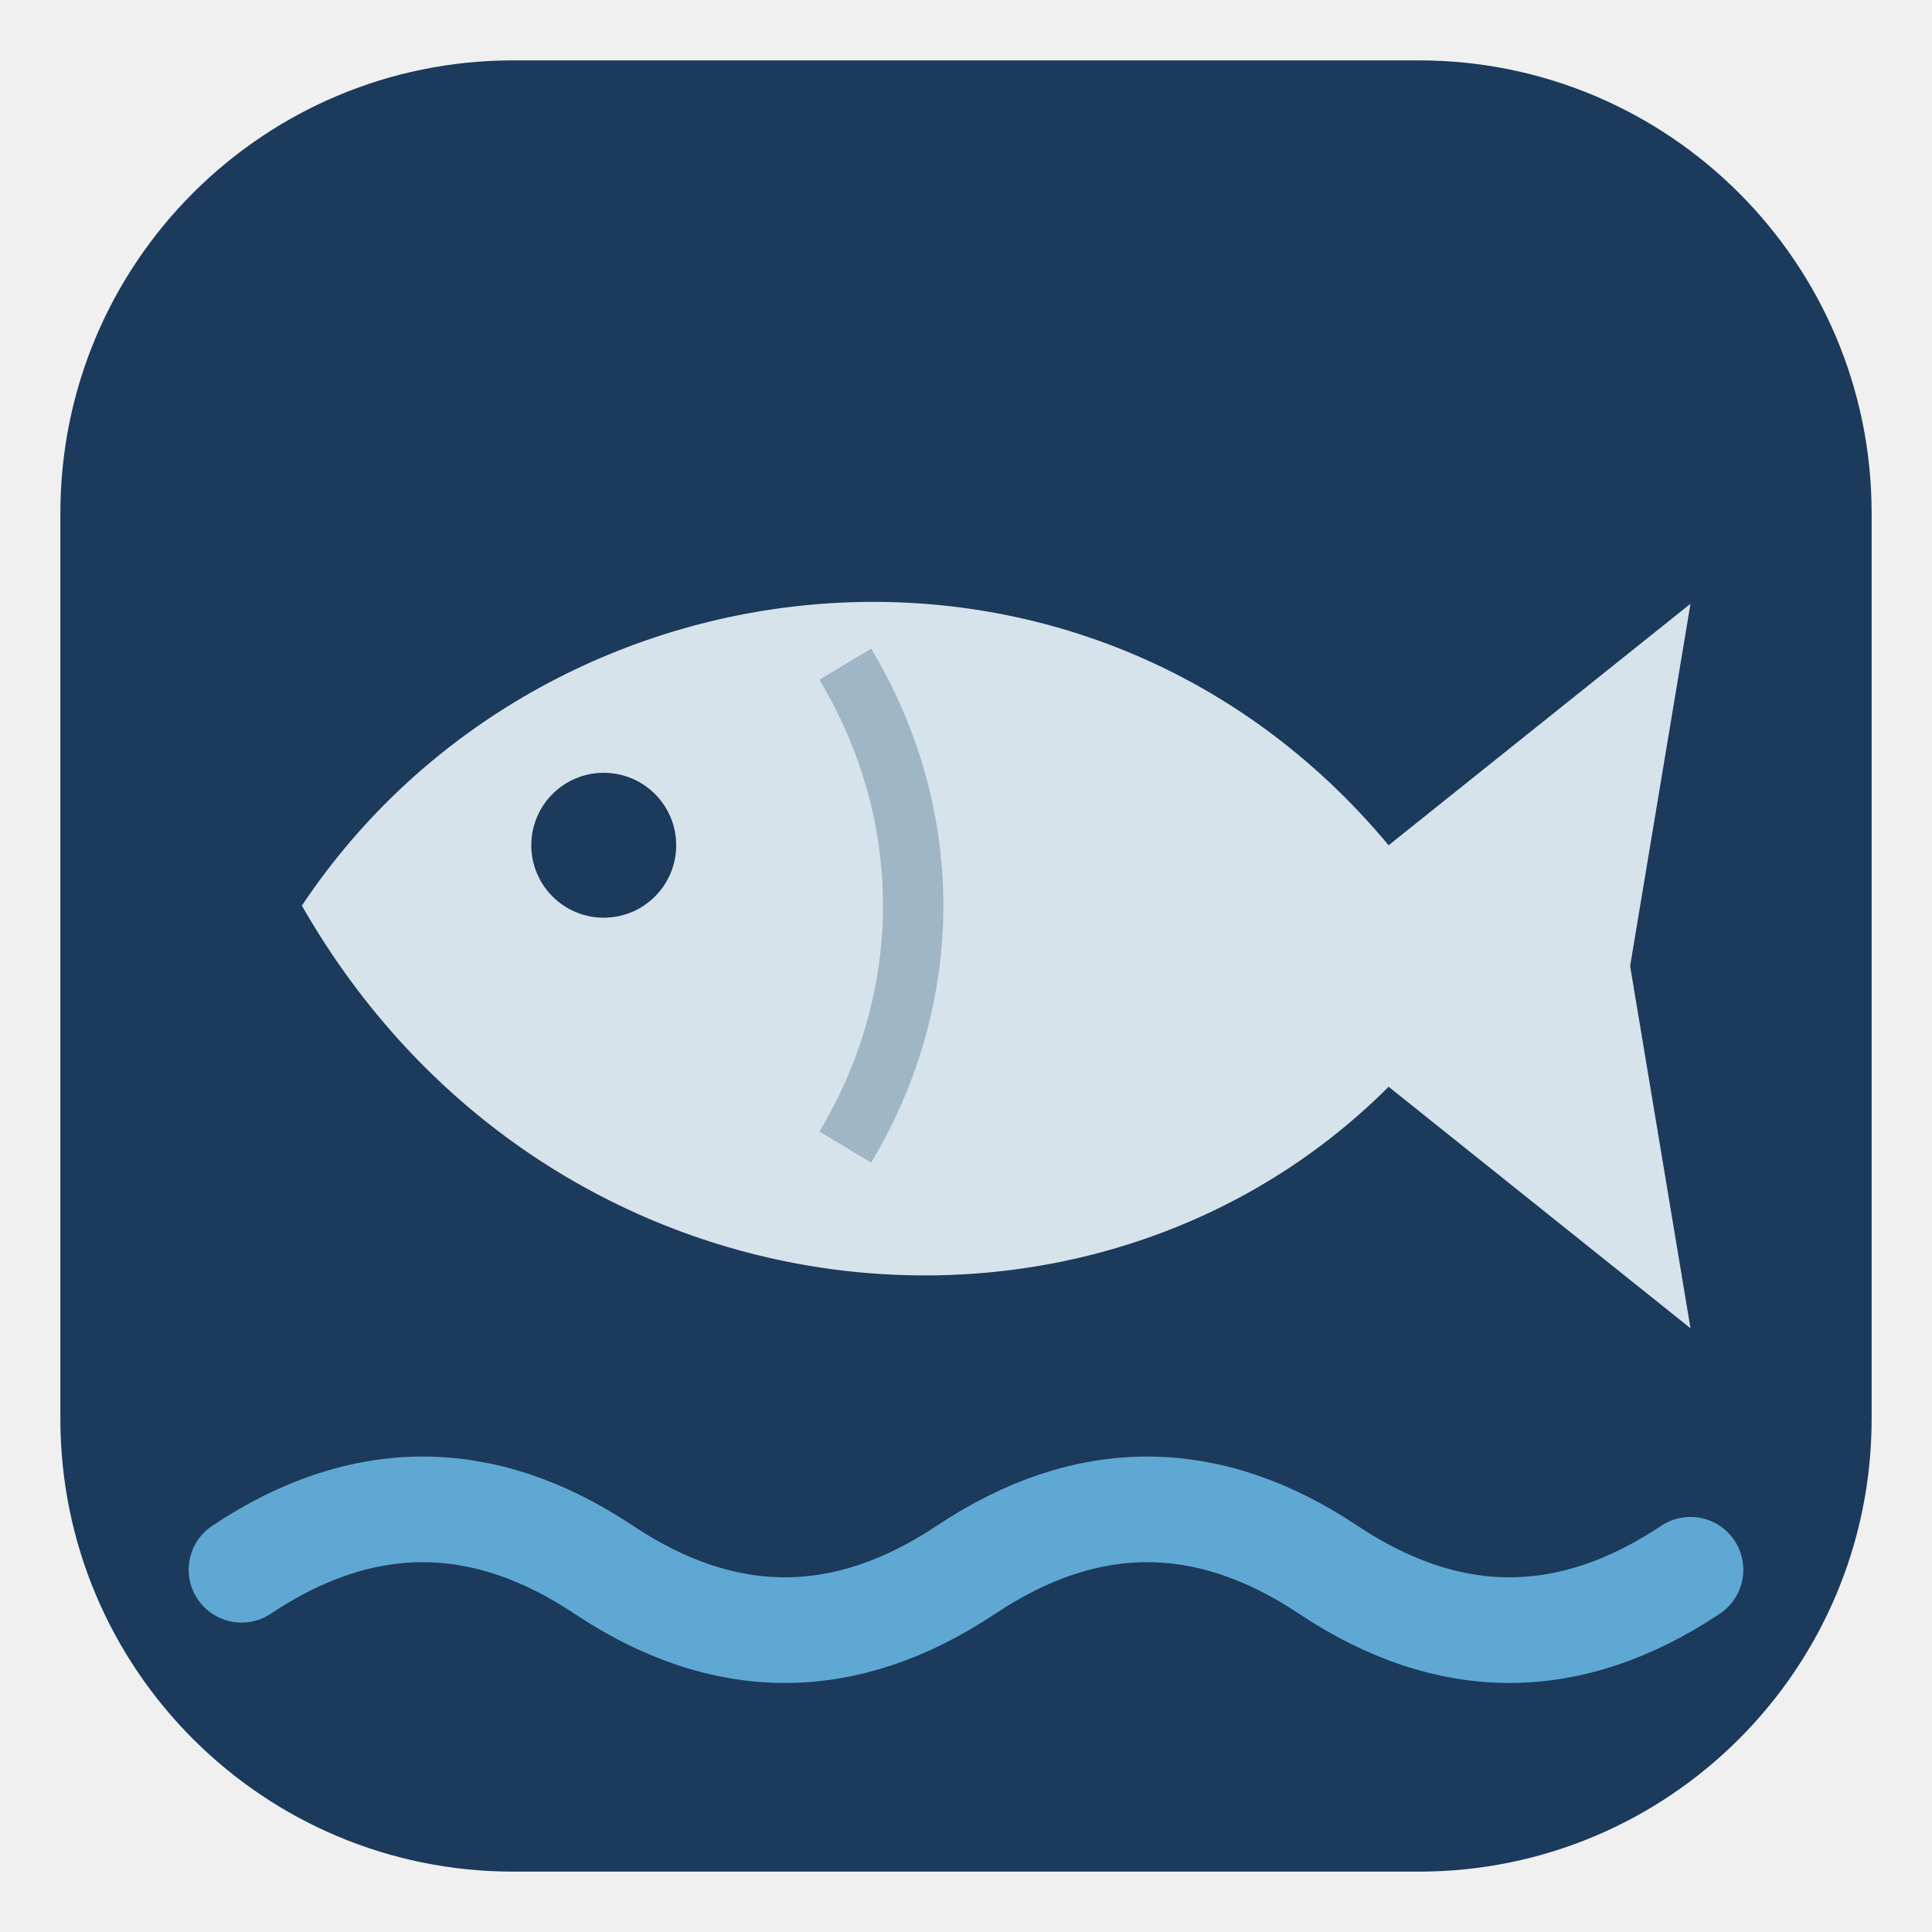
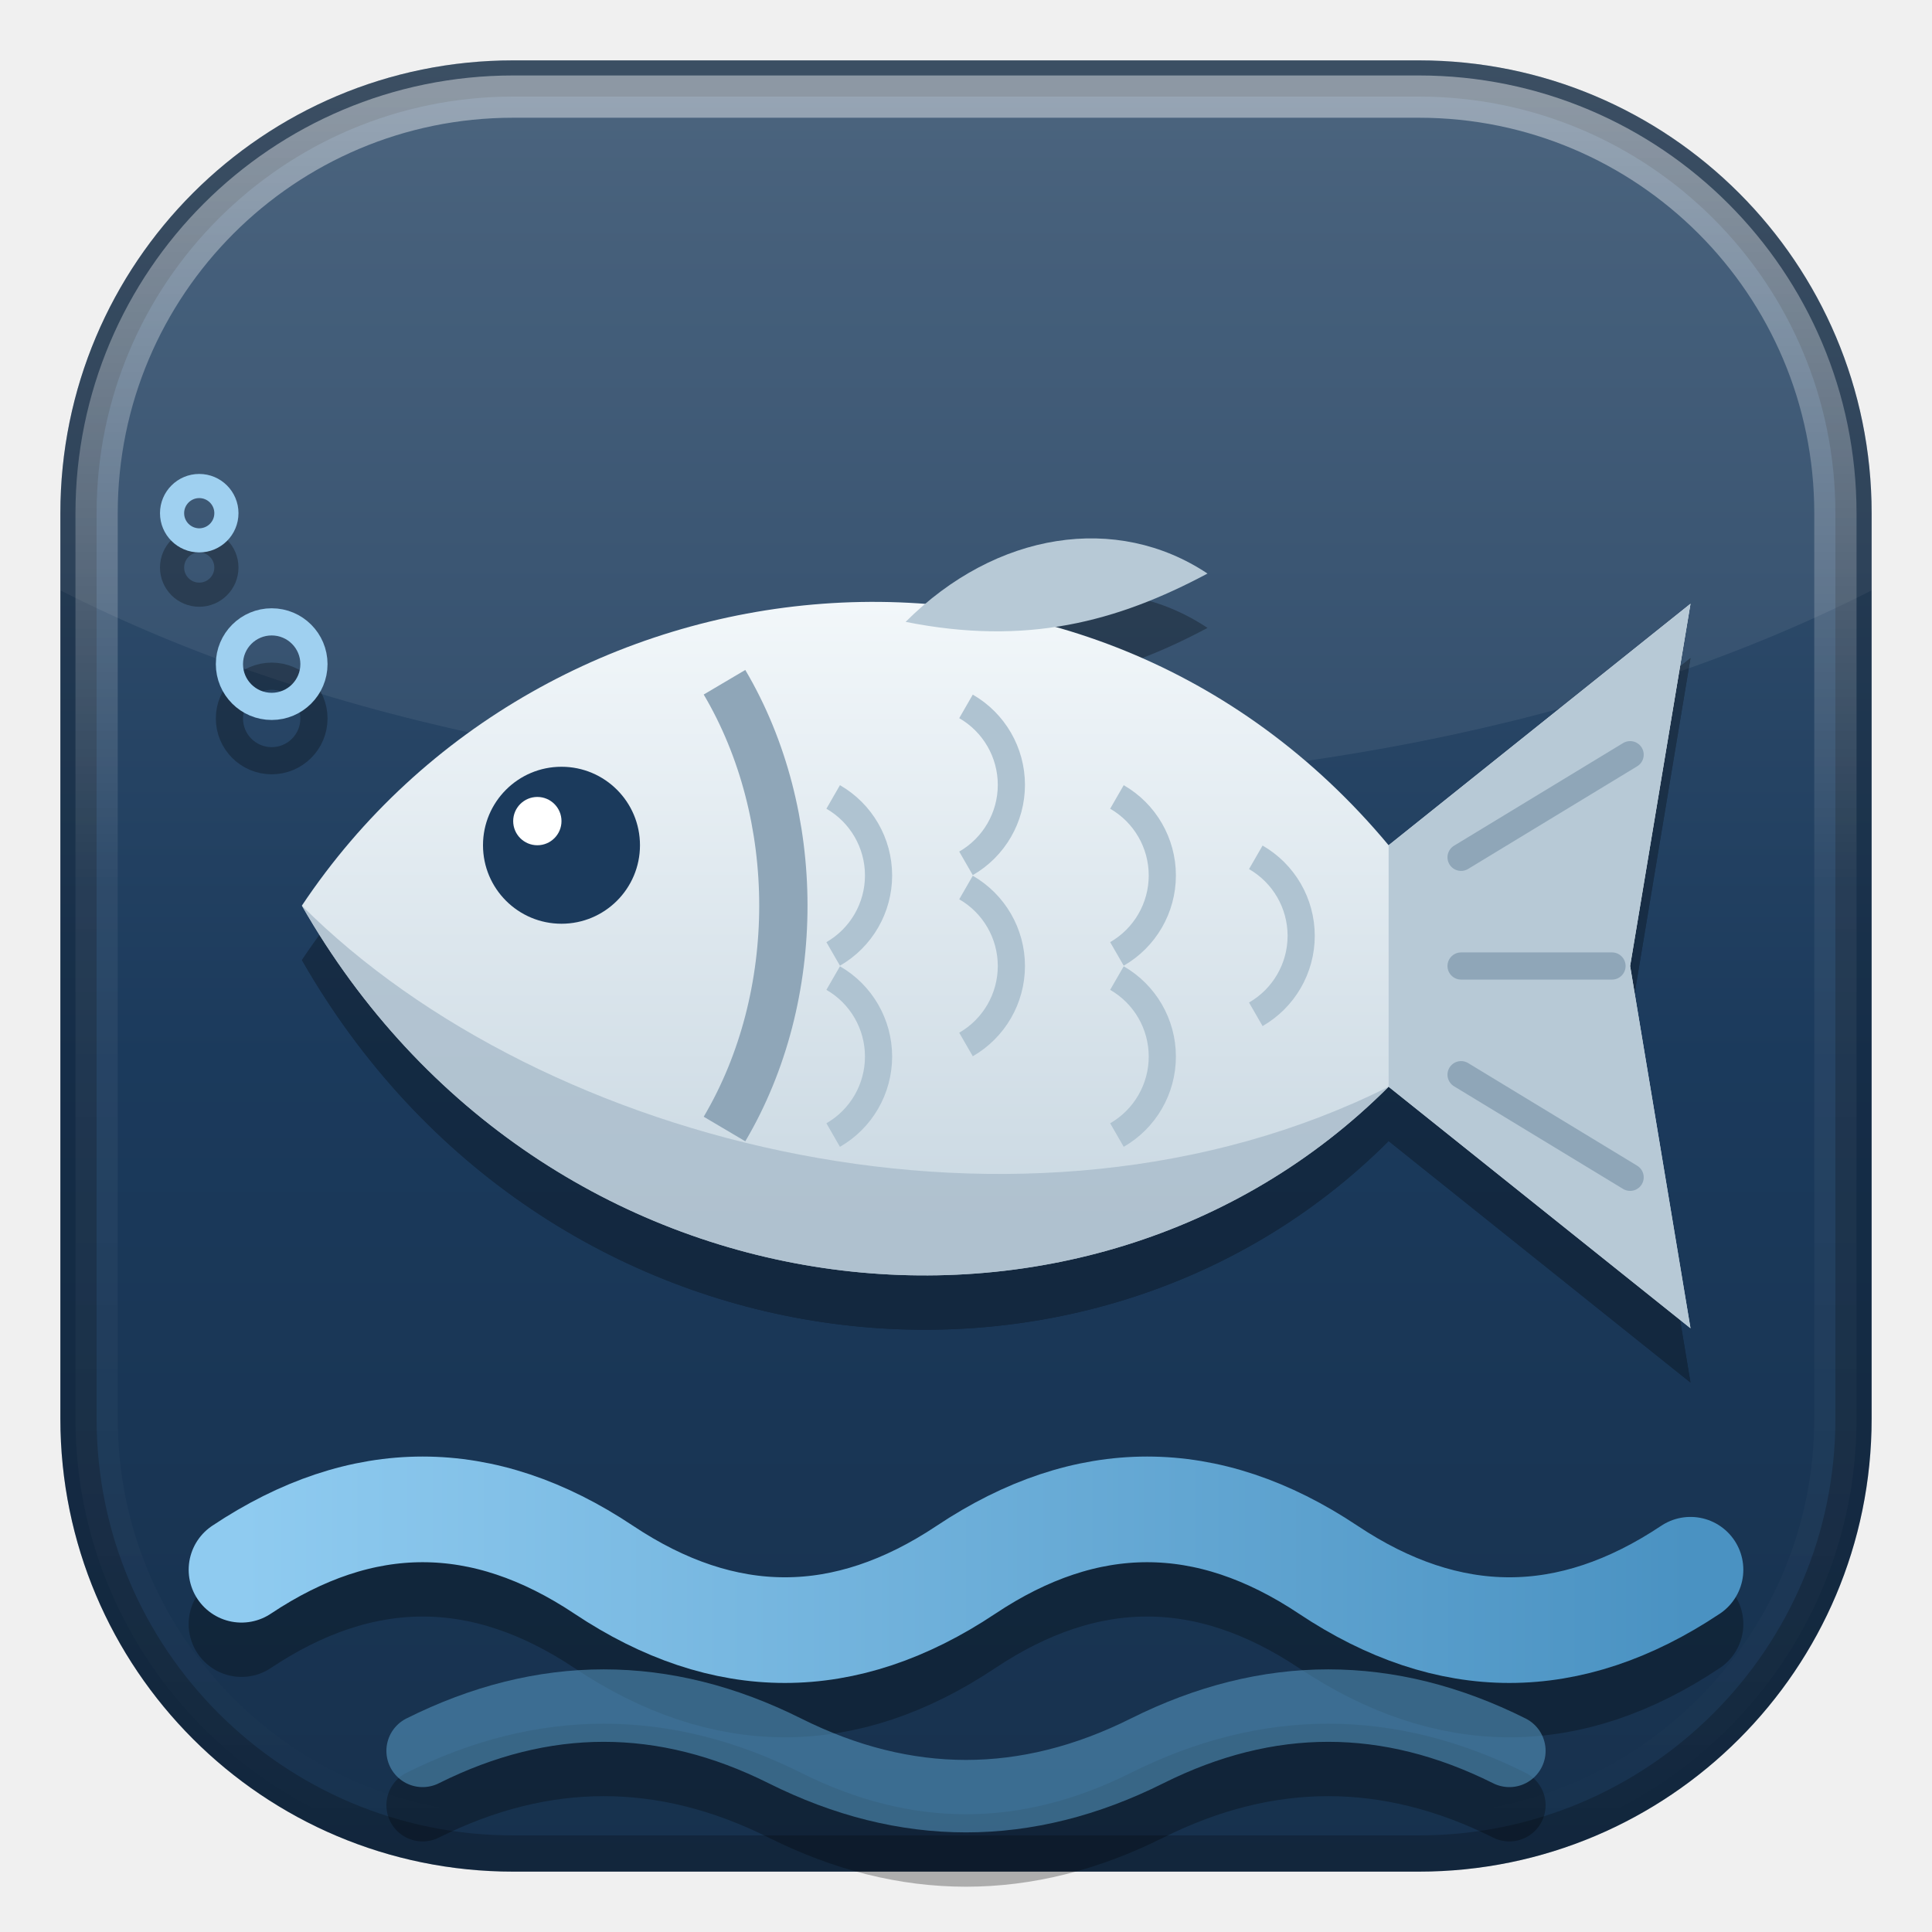
<svg xmlns="http://www.w3.org/2000/svg" width="128" height="128" viewBox="0 0 64 64">
-   <rect x="2" y="2" width="60" height="60" rx="15" fill="#1B3A5C" />
-   <path d="M10 30 C18 18 36 16 46 28 L56 20 L54 32 L56 44 L46 36 C36 46 18 44 10 30 Z" fill="#D7E3EA" />
-   <circle cx="20" cy="28" r="2.4" fill="#1B3A5C" />
-   <path d="M28 22 C31 27 31 33 28 38" stroke="#9FB6C6" stroke-width="2" fill="none" />
-   <path d="M8 52 Q14 48 20 52 T32 52 T44 52 T56 52" stroke="#5FA8D3" stroke-width="3.5" fill="none" stroke-linecap="round" />
+   <defs>
+     <linearGradient id="bg" x1="0" y1="0" x2="0" y2="1">
+       <stop offset="0" stop-color="#3F5A76" />
+       <stop offset="0.55" stop-color="#1B3A5C" />
+       <stop offset="1" stop-color="#17314D" />
+     </linearGradient>
+     <linearGradient id="rim" x1="0" y1="0" x2="0" y2="1">
+       <stop offset="0" stop-color="#FFFFFF" stop-opacity="0.42" />
+       <stop offset="0.45" stop-color="#FFFFFF" stop-opacity="0.06" />
+       <stop offset="1" stop-color="#FFFFFF" stop-opacity="0" />
+     </linearGradient>
+     <clipPath id="cb">
+       <rect x="2" y="2" width="60" height="60" rx="15" />
+     </clipPath>
+     <linearGradient id="fish" x1="0" y1="0" x2="0" y2="1">
+       <stop offset="0" stop-color="#F2F7FA" />
+       <stop offset="1" stop-color="#C3D3DE" />
+     </linearGradient>
+     <linearGradient id="sea" x1="0" y1="0" x2="1" y2="0">
+       <stop offset="0" stop-color="#8FCBF0" />
+       <stop offset="1" stop-color="#4A92C2" />
+     </linearGradient>
+   </defs>
+   <rect x="2" y="2" width="60" height="60" rx="15" fill="url(#bg)" />
+   <g clip-path="url(#cb)">
+     <ellipse cx="32" cy="2" rx="44" ry="24" fill="#FFFFFF" fill-opacity="0.07" />
+   </g>
+   <g clip-path="url(#cb)" />
+   <g opacity="0.28" transform="translate(0 1.8)">
+     <path d="M10 30 C18 18 36 16 46 28 L56 20 L54 32 L56 44 L46 36 C36 46 18 44 10 30 Z" fill="#000000" />
+     <path d="M10 30 C18 38 34 42 46 36 C36 46 18 44 10 30 Z" fill="#000000" />
+     <path d="M46 28 L56 20 L54 32 L56 44 L46 36 Z" fill="#000000" />
+     <path d="M48.4 28.4 L54 25 M48.4 32 L53.4 32 M48.4 35.6 L54 39" stroke="#000000" stroke-width="0.9" stroke-linecap="round" />
+     <path d="M30 20.6 C33 17.6 37 17 40 19 C37 20.6 34 21.4 30 20.6 Z" fill="#000000" />
+     <path d="M32 23.4 A3 3 0 0 1 32 28.6" stroke="#000000" stroke-width="0.9" fill="none" />
+     <path d="M32 29.4 A3 3 0 0 1 32 34.6" stroke="#000000" stroke-width="0.9" fill="none" />
+     <path d="M37 26.4 A3 3 0 0 1 37 31.6" stroke="#000000" stroke-width="0.9" fill="none" />
+     <path d="M37 32.4 A3 3 0 0 1 37 37.6" stroke="#000000" stroke-width="0.9" fill="none" />
+     <path d="M41.6 28.4 A3 3 0 0 1 41.6 33.6" stroke="#000000" stroke-width="0.9" fill="none" />
+     <path d="M27.6 26.4 A3 3 0 0 1 27.6 31.6" stroke="#000000" stroke-width="0.9" fill="none" />
+     <path d="M27.6 32.4 A3 3 0 0 1 27.6 37.6" stroke="#000000" stroke-width="0.9" fill="none" />
+     <path d="M24 22.6 C26.6 27 26.6 33 24 37.4" stroke="#000000" stroke-width="1.6" fill="none" />
+     <circle cx="18.6" cy="28" r="2.6" fill="#000000" />
+     <circle cx="17.8" cy="27.2" r="0.8" fill="#000000" />
+     <circle cx="9" cy="22" r="1.4" fill="none" stroke="#000000" stroke-width="0.9" />
+     <circle cx="6.6" cy="17" r="0.9" fill="none" stroke="#000000" stroke-width="0.8" />
+     <path d="M8 52 Q14 48 20 52 T32 52 T44 52 T56 52" stroke="#000000" stroke-width="3.5" fill="none" stroke-linecap="round" />
+     <path d="M14 58 Q20 55 26 58 T38 58 T50 58" stroke="#000000" stroke-width="2.4" fill="none" stroke-linecap="round" />
+   </g>
+   <path d="M10 30 C18 18 36 16 46 28 L56 20 L54 32 L56 44 L46 36 C36 46 18 44 10 30 Z" fill="url(#fish)" />
+   <path d="M10 30 C18 38 34 42 46 36 C36 46 18 44 10 30 Z" fill="#A9BCCB" opacity="0.8" />
+   <path d="M46 28 L56 20 L54 32 L56 44 L46 36 Z" fill="#B7C9D6" />
+   <path d="M48.4 28.4 L54 25 M48.4 32 L53.4 32 M48.4 35.6 L54 39" stroke="#8FA6B8" stroke-width="0.9" stroke-linecap="round" />
+   <path d="M30 20.6 C33 17.6 37 17 40 19 C37 20.6 34 21.4 30 20.6 Z" fill="#B7C9D6" />
+   <path d="M32 23.4 A3 3 0 0 1 32 28.6" stroke="#AFC3D1" stroke-width="0.9" fill="none" />
+   <path d="M32 29.4 A3 3 0 0 1 32 34.6" stroke="#AFC3D1" stroke-width="0.9" fill="none" />
+   <path d="M37 26.4 A3 3 0 0 1 37 31.6" stroke="#AFC3D1" stroke-width="0.9" fill="none" />
+   <path d="M37 32.4 A3 3 0 0 1 37 37.6" stroke="#AFC3D1" stroke-width="0.9" fill="none" />
+   <path d="M41.6 28.4 A3 3 0 0 1 41.6 33.6" stroke="#AFC3D1" stroke-width="0.9" fill="none" />
+   <path d="M27.6 26.4 A3 3 0 0 1 27.6 31.6" stroke="#AFC3D1" stroke-width="0.9" fill="none" />
+   <path d="M27.6 32.4 A3 3 0 0 1 27.6 37.6" stroke="#AFC3D1" stroke-width="0.9" fill="none" />
+   <path d="M24 22.6 C26.6 27 26.6 33 24 37.4" stroke="#8FA6B8" stroke-width="1.6" fill="none" />
+   <circle cx="18.6" cy="28" r="2.6" fill="#1B3A5C" />
+   <circle cx="17.8" cy="27.2" r="0.8" fill="#FFFFFF" />
+   <circle cx="9" cy="22" r="1.4" fill="none" stroke="#9FD0F0" stroke-width="0.9" />
+   <circle cx="6.6" cy="17" r="0.9" fill="none" stroke="#9FD0F0" stroke-width="0.8" />
+   <path d="M8 52 Q14 48 20 52 T32 52 T44 52 T56 52" stroke="url(#sea)" stroke-width="3.5" fill="none" stroke-linecap="round" />
+   <path d="M14 58 Q20 55 26 58 T38 58 T50 58" stroke="#5FA8D3" stroke-width="2.4" fill="none" stroke-linecap="round" opacity="0.5" />
+   <rect x="2.6" y="2.6" width="58.8" height="58.8" rx="14.4" fill="none" stroke="#000000" stroke-opacity="0.22" stroke-width="1.2" />
+   <rect x="3.2" y="3.2" width="57.6" height="57.6" rx="13.8" fill="none" stroke="url(#rim)" stroke-width="1.4" />
</svg>
